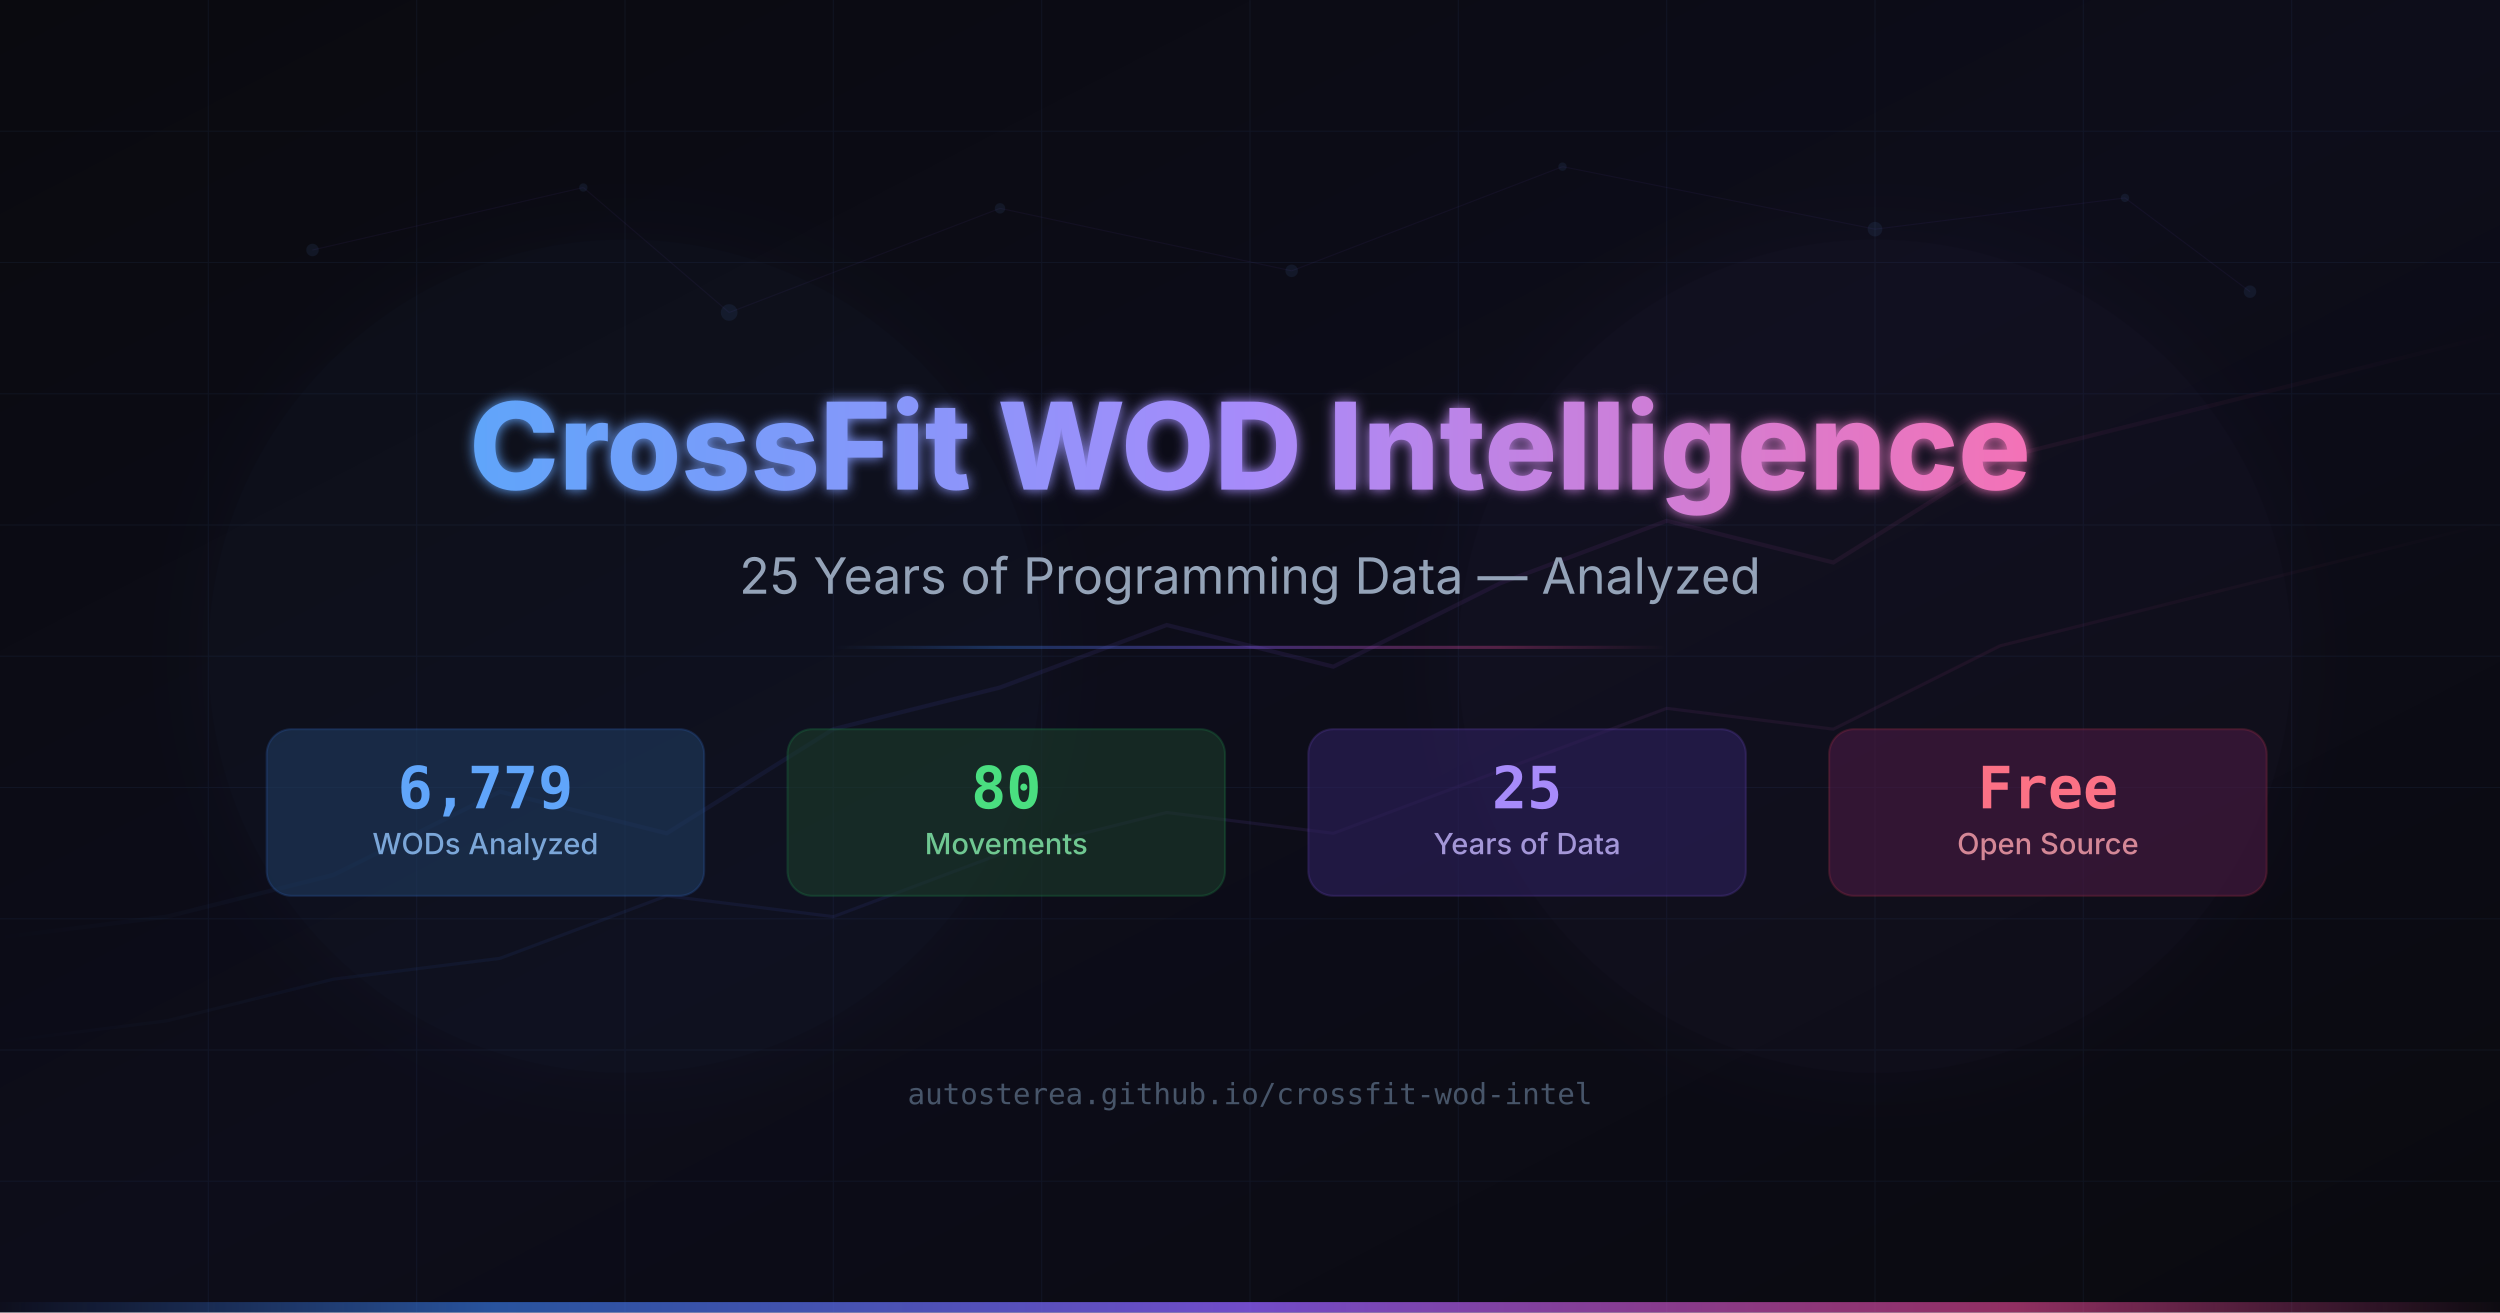
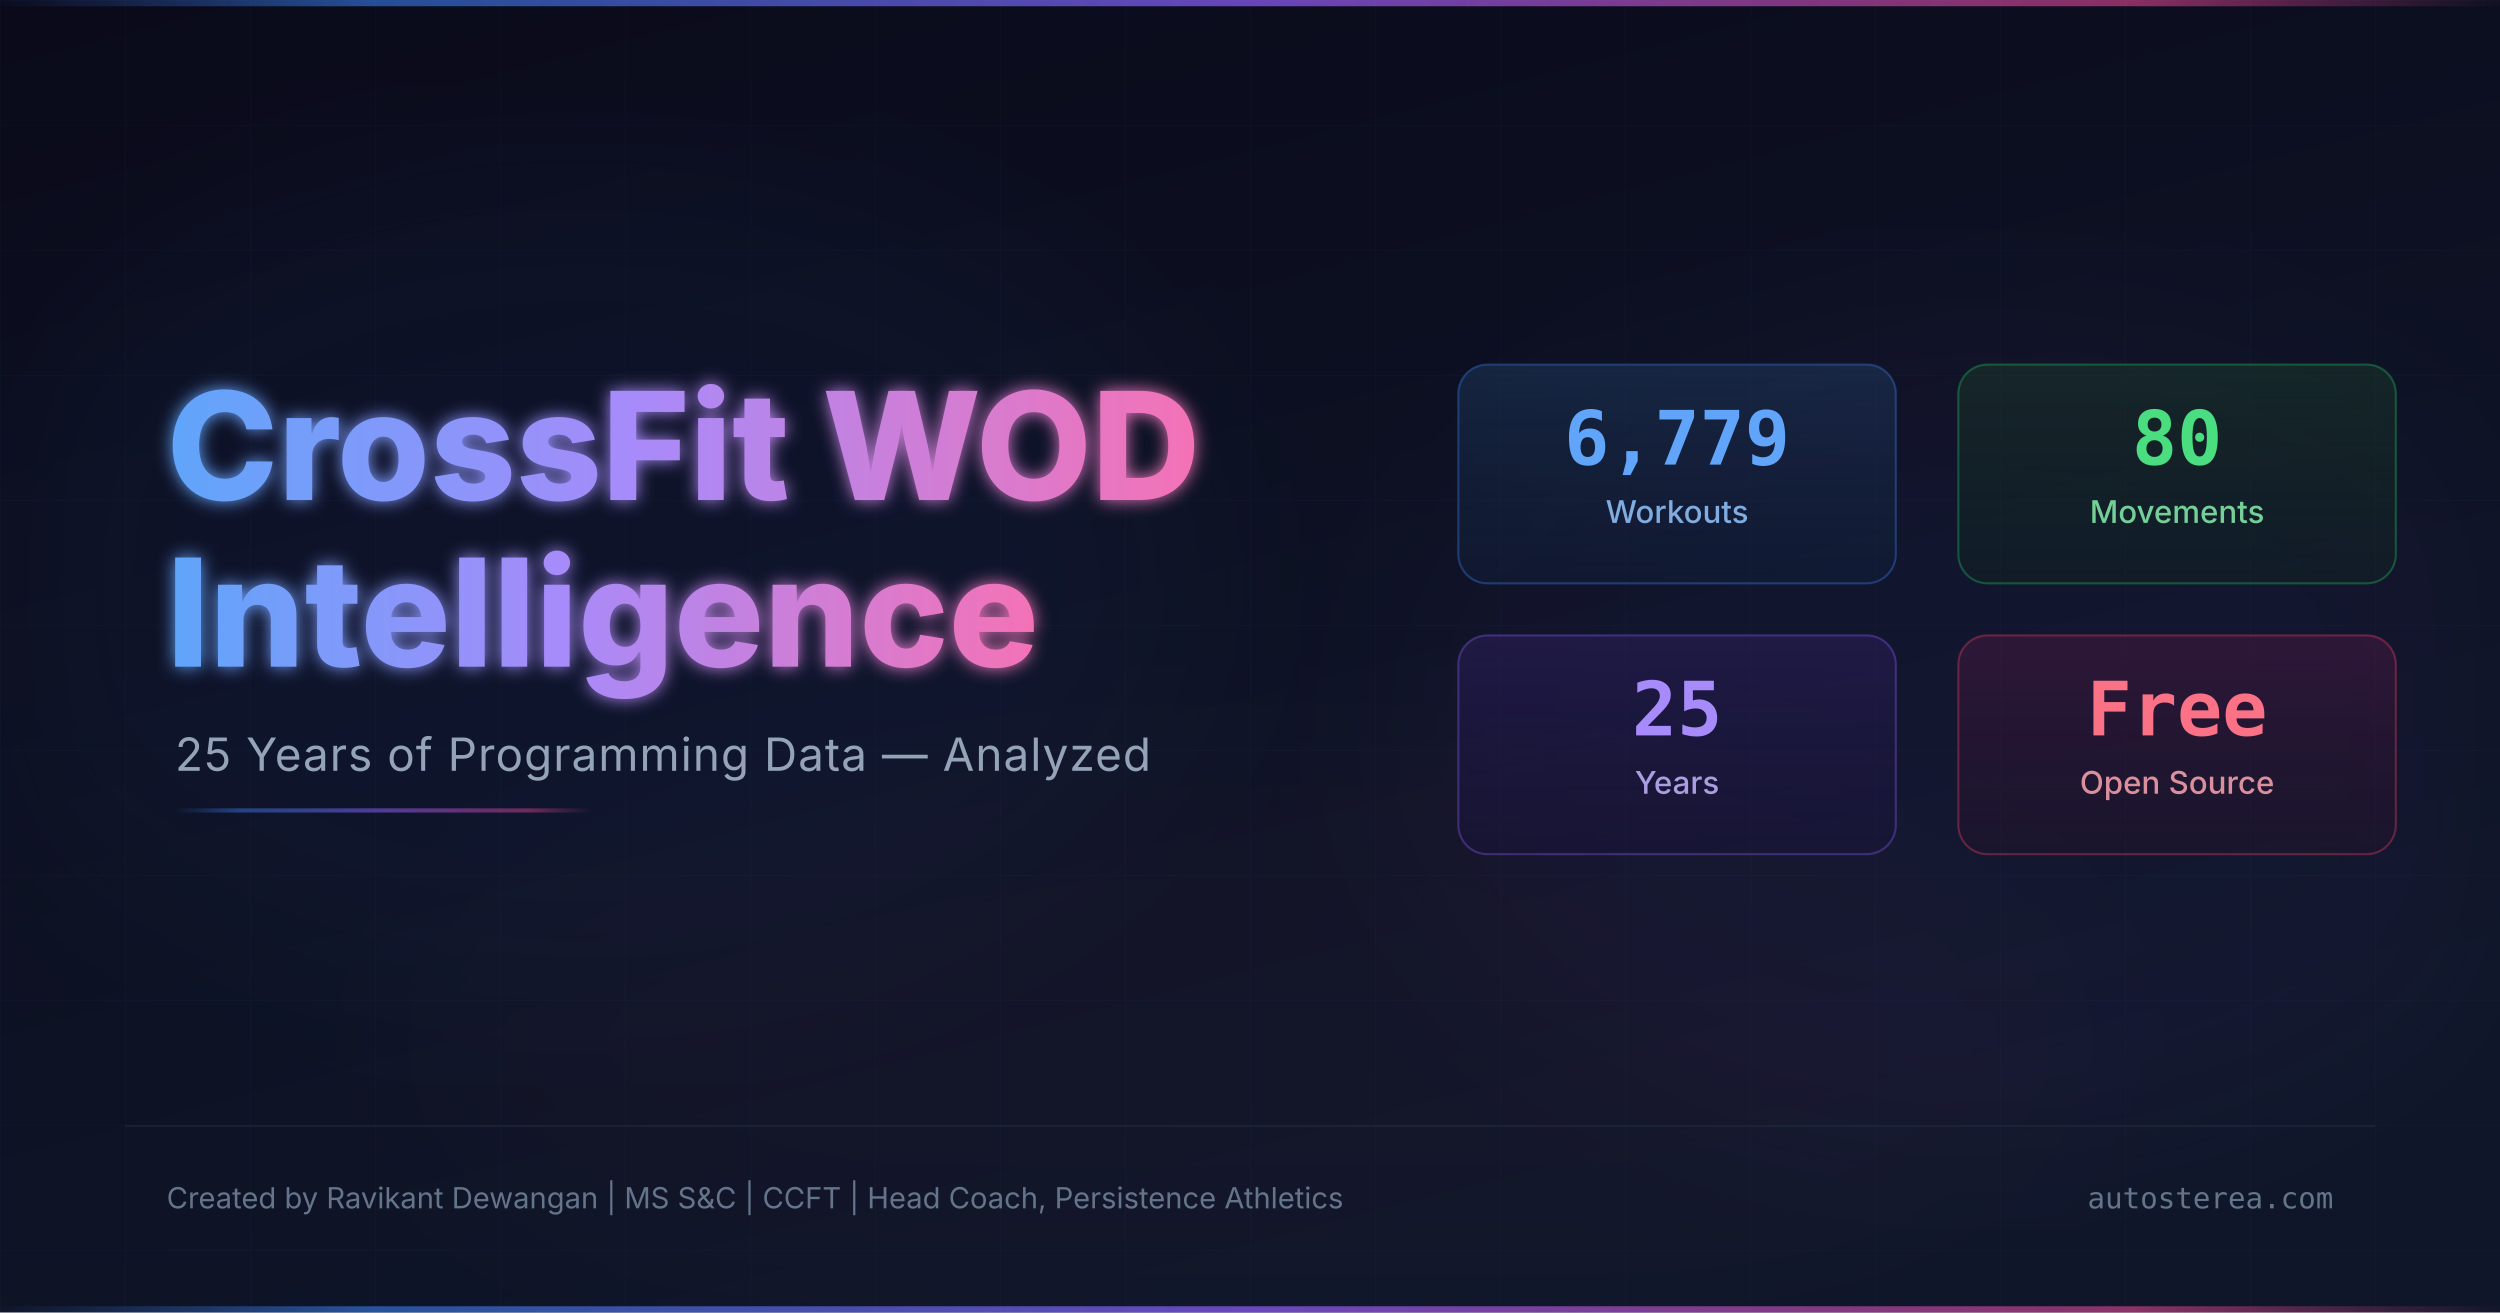
<svg xmlns="http://www.w3.org/2000/svg" width="1200" height="630" viewBox="0 0 1200 630">
  <defs>
-     <linearGradient id="bgGrad" x1="0" y1="0" x2="1" y2="1">
-       <stop offset="0%" stop-color="#0a0a0f" />
-       <stop offset="50%" stop-color="#0d0d1a" />
-       <stop offset="100%" stop-color="#0a0a0f" />
+     <linearGradient id="bgGrad" x1="0" y1="0" x2="0.5" y2="1">
+       <stop offset="0%" stop-color="#0a0a1a" />
+       <stop offset="100%" stop-color="#0f1629" />
    </linearGradient>
    <linearGradient id="titleGrad" x1="0" y1="0" x2="1" y2="0">
      <stop offset="0%" stop-color="#60a5fa" />
-       <stop offset="50%" stop-color="#a78bfa" />
+       <stop offset="45%" stop-color="#a78bfa" />
      <stop offset="100%" stop-color="#f472b6" />
    </linearGradient>
    <linearGradient id="lineGlow" x1="0" y1="0" x2="1" y2="0">
      <stop offset="0%" stop-color="#3b82f6" stop-opacity="0" />
-       <stop offset="20%" stop-color="#3b82f6" stop-opacity="0.6" />
-       <stop offset="50%" stop-color="#8b5cf6" stop-opacity="0.8" />
-       <stop offset="80%" stop-color="#ec4899" stop-opacity="0.6" />
+       <stop offset="15%" stop-color="#3b82f6" stop-opacity="0.7" />
+       <stop offset="50%" stop-color="#8b5cf6" stop-opacity="0.9" />
+       <stop offset="85%" stop-color="#ec4899" stop-opacity="0.7" />
      <stop offset="100%" stop-color="#ec4899" stop-opacity="0" />
    </linearGradient>
-     <filter id="glow">
-       <feGaussianBlur stdDeviation="3" result="blur" />
+     <linearGradient id="blueBoxBg" x1="0" y1="0" x2="0" y2="1">
+       <stop offset="0%" stop-color="#1e3a5f" stop-opacity="0.5" />
+       <stop offset="100%" stop-color="#0f2440" stop-opacity="0.3" />
+     </linearGradient>
+     <linearGradient id="greenBoxBg" x1="0" y1="0" x2="0" y2="1">
+       <stop offset="0%" stop-color="#1a3a2a" stop-opacity="0.5" />
+       <stop offset="100%" stop-color="#0f2a1a" stop-opacity="0.3" />
+     </linearGradient>
+     <linearGradient id="purpleBoxBg" x1="0" y1="0" x2="0" y2="1">
+       <stop offset="0%" stop-color="#2d1f5e" stop-opacity="0.5" />
+       <stop offset="100%" stop-color="#1a1040" stop-opacity="0.3" />
+     </linearGradient>
+     <linearGradient id="roseBoxBg" x1="0" y1="0" x2="0" y2="1">
+       <stop offset="0%" stop-color="#4a1942" stop-opacity="0.5" />
+       <stop offset="100%" stop-color="#2a0f28" stop-opacity="0.3" />
+     </linearGradient>
+     <filter id="titleGlow" x="-5%" y="-20%" width="110%" height="140%">
+       <feGaussianBlur stdDeviation="4" result="blur" />
      <feMerge>
        <feMergeNode in="blur" />
        <feMergeNode in="SourceGraphic" />
      </feMerge>
    </filter>
-     <filter id="softGlow">
-       <feGaussianBlur stdDeviation="20" result="blur" />
-       <feMerge>
-         <feMergeNode in="blur" />
-         <feMergeNode in="SourceGraphic" />
-       </feMerge>
+     <filter id="ambientGlow">
+       <feGaussianBlur stdDeviation="40" />
    </filter>
+     <pattern id="grid" width="60" height="60" patternUnits="userSpaceOnUse">
+       <path d="M 60 0 L 0 0 0 60" fill="none" stroke="#60a5fa" stroke-width="0.5" opacity="0.08" />
+     </pattern>
  </defs>
  <rect width="1200" height="630" fill="url(#bgGrad)" />
-   <g opacity="0.06" stroke="#60a5fa" stroke-width="0.5">
-     <line x1="100" y1="0" x2="100" y2="630" />
-     <line x1="200" y1="0" x2="200" y2="630" />
-     <line x1="300" y1="0" x2="300" y2="630" />
-     <line x1="400" y1="0" x2="400" y2="630" />
-     <line x1="500" y1="0" x2="500" y2="630" />
-     <line x1="600" y1="0" x2="600" y2="630" />
-     <line x1="700" y1="0" x2="700" y2="630" />
-     <line x1="800" y1="0" x2="800" y2="630" />
-     <line x1="900" y1="0" x2="900" y2="630" />
-     <line x1="1000" y1="0" x2="1000" y2="630" />
-     <line x1="1100" y1="0" x2="1100" y2="630" />
-     <line x1="0" y1="63" x2="1200" y2="63" />
-     <line x1="0" y1="126" x2="1200" y2="126" />
-     <line x1="0" y1="189" x2="1200" y2="189" />
-     <line x1="0" y1="252" x2="1200" y2="252" />
-     <line x1="0" y1="315" x2="1200" y2="315" />
-     <line x1="0" y1="378" x2="1200" y2="378" />
-     <line x1="0" y1="441" x2="1200" y2="441" />
-     <line x1="0" y1="504" x2="1200" y2="504" />
-     <line x1="0" y1="567" x2="1200" y2="567" />
+   <rect width="1200" height="630" fill="url(#grid)" opacity="0.6" />
+   <ellipse cx="280" cy="280" rx="300" ry="200" fill="#3b82f6" opacity="0.04" filter="url(#ambientGlow)" />
+   <ellipse cx="950" cy="350" rx="280" ry="200" fill="#8b5cf6" opacity="0.04" filter="url(#ambientGlow)" />
+   <ellipse cx="600" cy="500" rx="400" ry="150" fill="#ec4899" opacity="0.02" filter="url(#ambientGlow)" />
+   <rect x="0" y="0" width="1200" height="3" fill="url(#lineGlow)" opacity="0.8" />
+   <text x="80" y="240" font-family="Inter, system-ui, -apple-system, sans-serif" font-weight="800" font-size="72" fill="url(#titleGrad)" filter="url(#titleGlow)">CrossFit WOD</text>
+   <text x="80" y="320" font-family="Inter, system-ui, -apple-system, sans-serif" font-weight="800" font-size="72" fill="url(#titleGrad)" filter="url(#titleGlow)">Intelligence</text>
+   <text x="84" y="370" font-family="Inter, system-ui, -apple-system, sans-serif" font-weight="400" font-size="22" fill="#94a3b8" letter-spacing="0.5">25 Years of Programming Data — Analyzed</text>
+   <rect x="84" y="388" width="200" height="2" rx="1" fill="url(#lineGlow)" opacity="0.6" />
+   <g transform="translate(700, 175)">
+     <rect width="210" height="105" rx="14" fill="url(#blueBoxBg)" stroke="#3b82f6" stroke-width="1" stroke-opacity="0.35" />
+     <text x="105" y="48" text-anchor="middle" font-family="'JetBrains Mono', 'Fira Code', monospace" font-weight="700" font-size="36" fill="#60a5fa">6,779</text>
+     <text x="105" y="76" text-anchor="middle" font-family="Inter, system-ui, sans-serif" font-weight="500" font-size="15" fill="#93c5fd" opacity="0.85">Workouts</text>
  </g>
-   <g opacity="0.12">
-     <polyline fill="none" stroke="url(#lineGlow)" stroke-width="2" points="0,450 80,440 160,420 240,380 320,400 400,350 480,330 560,300 640,320 720,280 800,250 880,270 960,220 1040,200 1120,180 1200,160" />
-     <polyline fill="none" stroke="url(#lineGlow)" stroke-width="1.5" points="0,500 80,490 160,470 240,460 320,430 400,440 480,410 560,390 640,400 720,370 800,340 880,350 960,310 1040,290 1120,270 1200,250" />
+   <g transform="translate(940, 175)">
+     <rect width="210" height="105" rx="14" fill="url(#greenBoxBg)" stroke="#22c55e" stroke-width="1" stroke-opacity="0.35" />
+     <text x="105" y="48" text-anchor="middle" font-family="'JetBrains Mono', 'Fira Code', monospace" font-weight="700" font-size="36" fill="#4ade80">80</text>
+     <text x="105" y="76" text-anchor="middle" font-family="Inter, system-ui, sans-serif" font-weight="500" font-size="15" fill="#86efac" opacity="0.85">Movements</text>
  </g>
-   <g opacity="0.08" fill="#60a5fa">
-     <circle cx="150" cy="120" r="3" />
-     <circle cx="280" cy="90" r="2" />
-     <circle cx="350" cy="150" r="4" />
-     <circle cx="480" cy="100" r="2.5" />
-     <circle cx="620" cy="130" r="3" />
-     <circle cx="750" cy="80" r="2" />
-     <circle cx="900" cy="110" r="3.5" />
-     <circle cx="1020" cy="95" r="2" />
-     <circle cx="1080" cy="140" r="3" />
+   <g transform="translate(700, 305)">
+     <rect width="210" height="105" rx="14" fill="url(#purpleBoxBg)" stroke="#8b5cf6" stroke-width="1" stroke-opacity="0.35" />
+     <text x="105" y="48" text-anchor="middle" font-family="'JetBrains Mono', 'Fira Code', monospace" font-weight="700" font-size="36" fill="#a78bfa">25</text>
+     <text x="105" y="76" text-anchor="middle" font-family="Inter, system-ui, sans-serif" font-weight="500" font-size="15" fill="#c4b5fd" opacity="0.85">Years</text>
  </g>
-   <g opacity="0.06" stroke="#8b5cf6" stroke-width="0.5">
-     <line x1="150" y1="120" x2="280" y2="90" />
-     <line x1="280" y1="90" x2="350" y2="150" />
-     <line x1="350" y1="150" x2="480" y2="100" />
-     <line x1="480" y1="100" x2="620" y2="130" />
-     <line x1="620" y1="130" x2="750" y2="80" />
-     <line x1="750" y1="80" x2="900" y2="110" />
-     <line x1="900" y1="110" x2="1020" y2="95" />
-     <line x1="1020" y1="95" x2="1080" y2="140" />
+   <g transform="translate(940, 305)">
+     <rect width="210" height="105" rx="14" fill="url(#roseBoxBg)" stroke="#f43f5e" stroke-width="1" stroke-opacity="0.35" />
+     <text x="105" y="48" text-anchor="middle" font-family="'JetBrains Mono', 'Fira Code', monospace" font-weight="700" font-size="36" fill="#fb7185">Free</text>
+     <text x="105" y="76" text-anchor="middle" font-family="Inter, system-ui, sans-serif" font-weight="500" font-size="15" fill="#fda4af" opacity="0.85">Open Source</text>
  </g>
-   <circle cx="300" cy="315" r="200" fill="#3b82f6" opacity="0.03" filter="url(#softGlow)" />
-   <circle cx="900" cy="315" r="200" fill="#8b5cf6" opacity="0.03" filter="url(#softGlow)" />
-   <text x="600" y="235" text-anchor="middle" font-family="Inter, system-ui, sans-serif" font-weight="800" font-size="58" fill="url(#titleGrad)" filter="url(#glow)">CrossFit WOD Intelligence</text>
-   <text x="600" y="285" text-anchor="middle" font-family="Inter, system-ui, sans-serif" font-weight="400" font-size="24" fill="#94a3b8">25 Years of Programming Data — Analyzed</text>
-   <rect x="400" y="310" width="400" height="1.5" rx="1" fill="url(#lineGlow)" opacity="0.5" />
-   <g transform="translate(128, 350)">
-     <rect width="210" height="80" rx="12" fill="#1e3a5f" opacity="0.6" stroke="#3b82f6" stroke-width="1" stroke-opacity="0.3" />
-     <text x="105" y="38" text-anchor="middle" font-family="JetBrains Mono, monospace" font-weight="600" font-size="28" fill="#60a5fa">6,779</text>
-     <text x="105" y="60" text-anchor="middle" font-family="Inter, system-ui, sans-serif" font-weight="500" font-size="14" fill="#93c5fd" opacity="0.8">WODs Analyzed</text>
-   </g>
-   <g transform="translate(378, 350)">
-     <rect width="210" height="80" rx="12" fill="#1a3a2a" opacity="0.6" stroke="#22c55e" stroke-width="1" stroke-opacity="0.3" />
-     <text x="105" y="38" text-anchor="middle" font-family="JetBrains Mono, monospace" font-weight="600" font-size="28" fill="#4ade80">80</text>
-     <text x="105" y="60" text-anchor="middle" font-family="Inter, system-ui, sans-serif" font-weight="500" font-size="14" fill="#86efac" opacity="0.8">Movements</text>
-   </g>
-   <g transform="translate(628, 350)">
-     <rect width="210" height="80" rx="12" fill="#2d1f5e" opacity="0.6" stroke="#8b5cf6" stroke-width="1" stroke-opacity="0.3" />
-     <text x="105" y="38" text-anchor="middle" font-family="JetBrains Mono, monospace" font-weight="600" font-size="28" fill="#a78bfa">25</text>
-     <text x="105" y="60" text-anchor="middle" font-family="Inter, system-ui, sans-serif" font-weight="500" font-size="14" fill="#c4b5fd" opacity="0.8">Years of Data</text>
-   </g>
-   <g transform="translate(878, 350)">
-     <rect width="210" height="80" rx="12" fill="#4a1942" opacity="0.6" stroke="#f43f5e" stroke-width="1" stroke-opacity="0.3" />
-     <text x="105" y="38" text-anchor="middle" font-family="JetBrains Mono, monospace" font-weight="600" font-size="28" fill="#fb7185">Free</text>
-     <text x="105" y="60" text-anchor="middle" font-family="Inter, system-ui, sans-serif" font-weight="500" font-size="14" fill="#fda4af" opacity="0.8">Open Source</text>
-   </g>
-   <text x="600" y="530" text-anchor="middle" font-family="JetBrains Mono, monospace" font-weight="400" font-size="14" fill="#475569">autosterea.github.io/crossfit-wod-intel</text>
-   <rect x="0" y="625" width="1200" height="5" fill="url(#lineGlow)" />
+   <rect x="60" y="540" width="1080" height="1" fill="#1e293b" opacity="0.6" />
+   <text x="80" y="580" font-family="Inter, system-ui, -apple-system, sans-serif" font-weight="400" font-size="14" fill="#64748b">Created by Ravikant Dewangan | MS S&amp;C | CCFT | Head Coach, Persistence Athletics</text>
+   <text x="1120" y="580" text-anchor="end" font-family="'JetBrains Mono', monospace" font-weight="400" font-size="14" fill="#64748b">autosterea.com</text>
+   <rect x="0" y="627" width="1200" height="3" fill="url(#lineGlow)" opacity="0.8" />
</svg>
